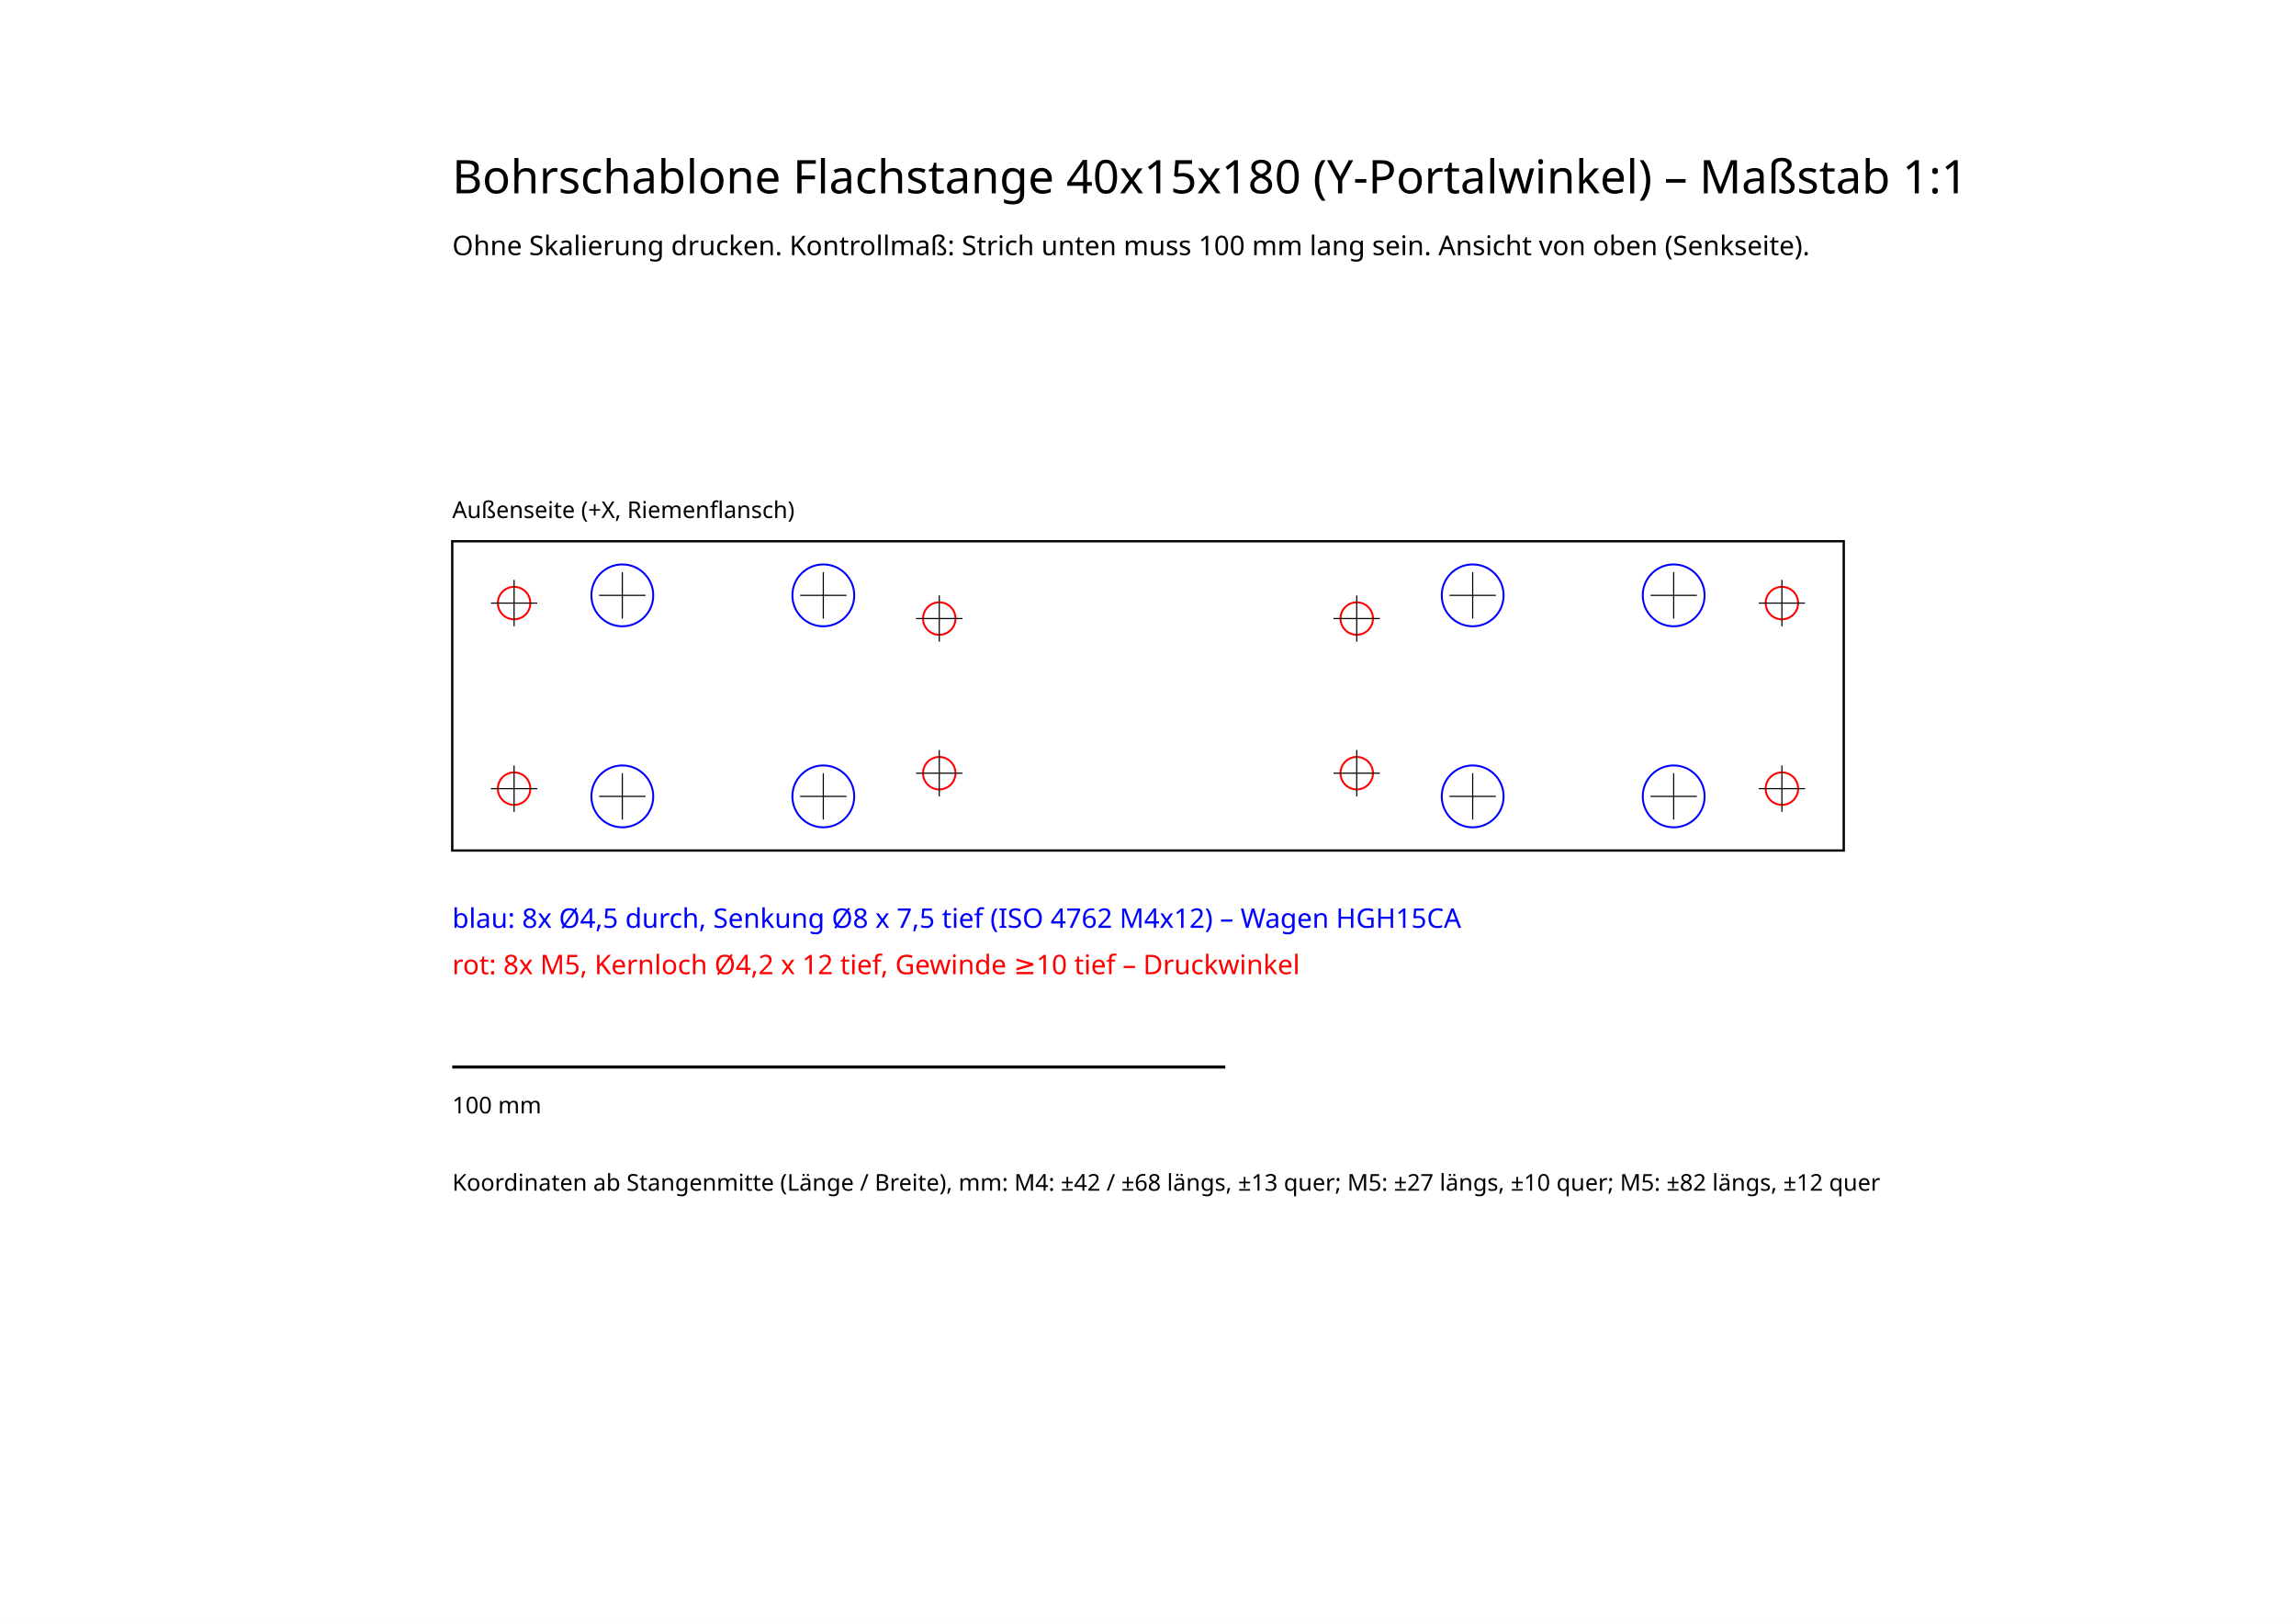
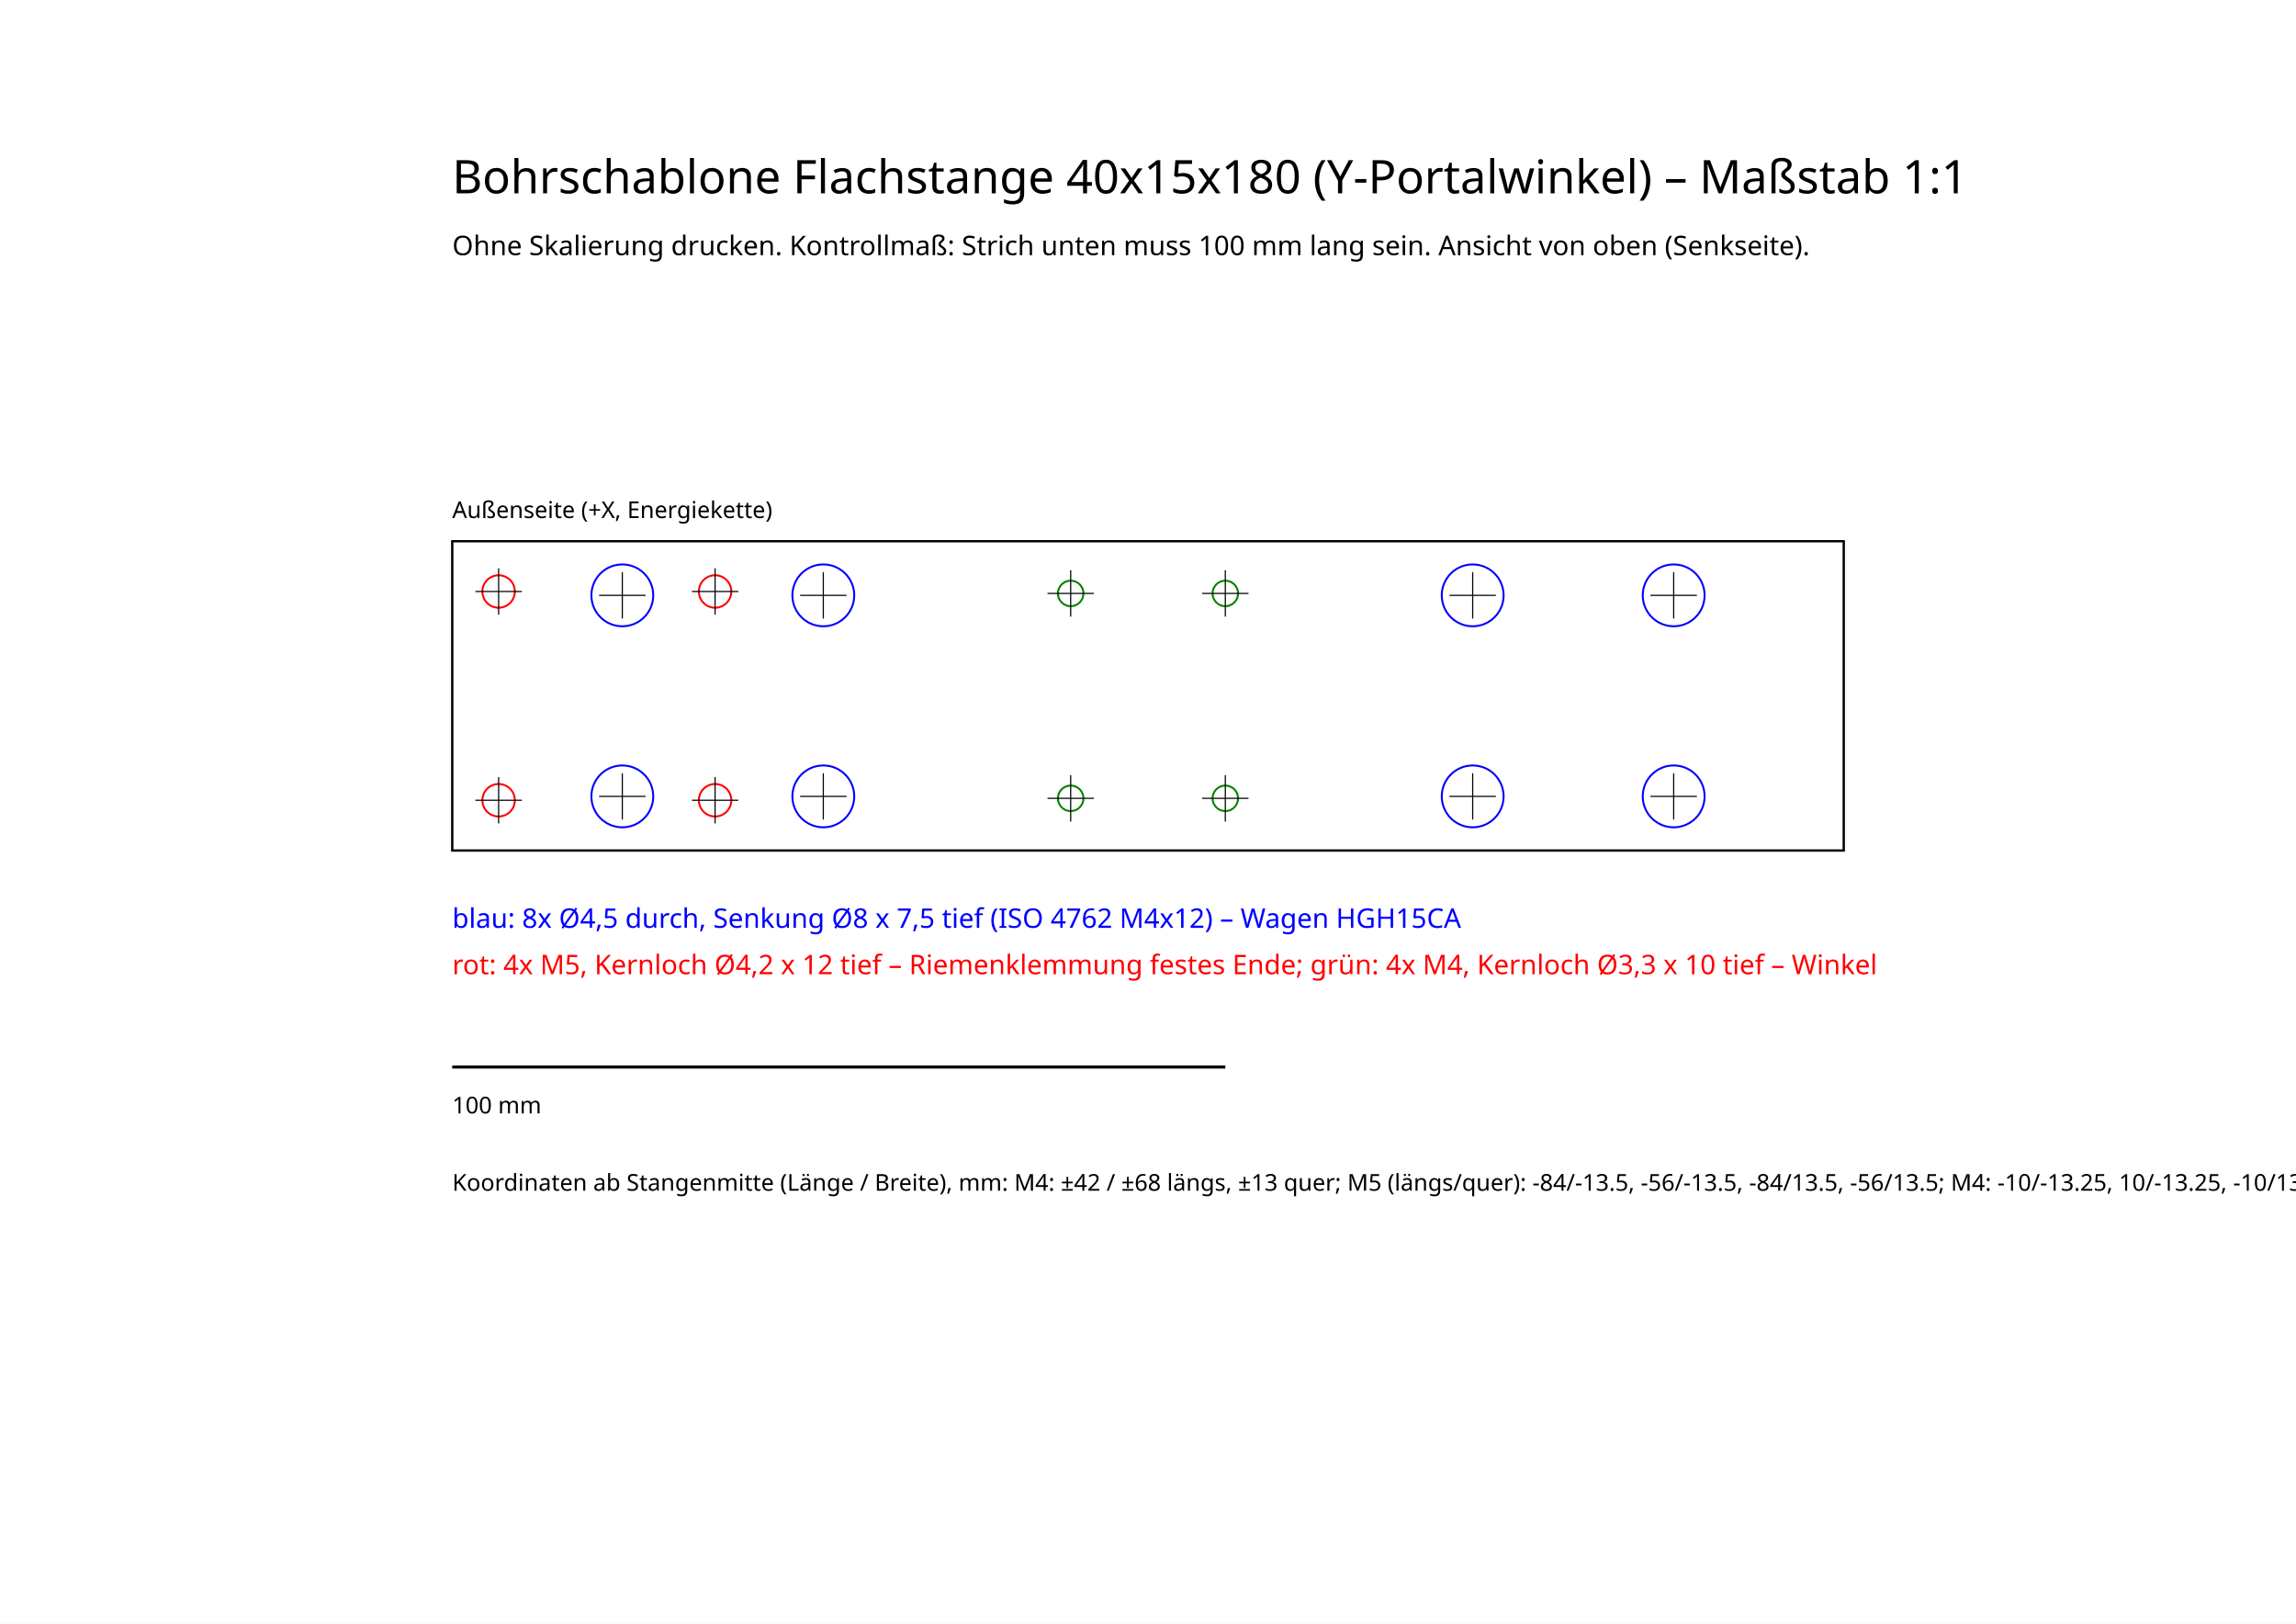
<svg xmlns="http://www.w3.org/2000/svg" width="297mm" height="210mm" viewBox="0 0 297 210" font-family="sans-serif">
  <rect width="297" height="210" fill="white" />
  <text x="58.5" y="25" font-size="6">Bohrschablone Flachstange 40x15x180 (Y-Portalwinkel) – Maßstab 1:1</text>
  <text x="58.5" y="33" font-size="3.5">Ohne Skalierung drucken. Kontrollmaß: Strich unten muss 100 mm lang sein. Ansicht von oben (Senkseite).</text>
  <rect x="58.5" y="70" width="180.0" height="40.0" fill="none" stroke="black" stroke-width="0.3" />
  <circle cx="80.50" cy="103.00" r="4.00" fill="none" stroke="blue" stroke-width="0.25" />
  <line x1="77.50" y1="103.00" x2="83.50" y2="103.00" stroke="black" stroke-width="0.15" />
  <line x1="80.50" y1="100.00" x2="80.50" y2="106.00" stroke="black" stroke-width="0.15" />
  <circle cx="106.50" cy="103.00" r="4.00" fill="none" stroke="blue" stroke-width="0.25" />
  <line x1="103.50" y1="103.00" x2="109.50" y2="103.00" stroke="black" stroke-width="0.15" />
  <line x1="106.50" y1="100.00" x2="106.50" y2="106.00" stroke="black" stroke-width="0.15" />
  <circle cx="80.50" cy="77.00" r="4.00" fill="none" stroke="blue" stroke-width="0.25" />
  <line x1="77.50" y1="77.00" x2="83.50" y2="77.00" stroke="black" stroke-width="0.15" />
  <line x1="80.50" y1="74.00" x2="80.50" y2="80.00" stroke="black" stroke-width="0.15" />
  <circle cx="106.50" cy="77.00" r="4.00" fill="none" stroke="blue" stroke-width="0.25" />
  <line x1="103.50" y1="77.00" x2="109.50" y2="77.00" stroke="black" stroke-width="0.15" />
  <line x1="106.50" y1="74.00" x2="106.50" y2="80.00" stroke="black" stroke-width="0.15" />
  <circle cx="190.50" cy="103.00" r="4.00" fill="none" stroke="blue" stroke-width="0.25" />
  <line x1="187.50" y1="103.00" x2="193.50" y2="103.00" stroke="black" stroke-width="0.15" />
  <line x1="190.50" y1="100.00" x2="190.50" y2="106.00" stroke="black" stroke-width="0.15" />
  <circle cx="216.50" cy="103.00" r="4.00" fill="none" stroke="blue" stroke-width="0.25" />
  <line x1="213.50" y1="103.00" x2="219.50" y2="103.00" stroke="black" stroke-width="0.15" />
  <line x1="216.50" y1="100.00" x2="216.50" y2="106.00" stroke="black" stroke-width="0.15" />
  <circle cx="190.50" cy="77.00" r="4.00" fill="none" stroke="blue" stroke-width="0.25" />
  <line x1="187.50" y1="77.00" x2="193.50" y2="77.00" stroke="black" stroke-width="0.15" />
  <line x1="190.50" y1="74.00" x2="190.50" y2="80.00" stroke="black" stroke-width="0.15" />
  <circle cx="216.50" cy="77.00" r="4.00" fill="none" stroke="blue" stroke-width="0.25" />
  <line x1="213.50" y1="77.00" x2="219.50" y2="77.00" stroke="black" stroke-width="0.15" />
  <line x1="216.50" y1="74.00" x2="216.50" y2="80.00" stroke="black" stroke-width="0.15" />
-   <circle cx="66.50" cy="102.00" r="2.10" fill="none" stroke="red" stroke-width="0.25" />
-   <line x1="63.50" y1="102.00" x2="69.50" y2="102.00" stroke="black" stroke-width="0.15" />
-   <line x1="66.50" y1="99.00" x2="66.50" y2="105.00" stroke="black" stroke-width="0.15" />
-   <circle cx="230.50" cy="102.00" r="2.10" fill="none" stroke="red" stroke-width="0.25" />
-   <line x1="227.50" y1="102.00" x2="233.50" y2="102.00" stroke="black" stroke-width="0.15" />
-   <line x1="230.50" y1="99.00" x2="230.50" y2="105.00" stroke="black" stroke-width="0.15" />
-   <circle cx="121.50" cy="100.00" r="2.10" fill="none" stroke="red" stroke-width="0.25" />
-   <line x1="118.50" y1="100.00" x2="124.50" y2="100.00" stroke="black" stroke-width="0.15" />
-   <line x1="121.50" y1="97.00" x2="121.50" y2="103.00" stroke="black" stroke-width="0.15" />
-   <circle cx="175.50" cy="100.00" r="2.10" fill="none" stroke="red" stroke-width="0.25" />
-   <line x1="172.50" y1="100.00" x2="178.50" y2="100.00" stroke="black" stroke-width="0.15" />
-   <line x1="175.50" y1="97.00" x2="175.50" y2="103.00" stroke="black" stroke-width="0.15" />
-   <circle cx="121.50" cy="80.00" r="2.10" fill="none" stroke="red" stroke-width="0.25" />
-   <line x1="118.50" y1="80.00" x2="124.50" y2="80.00" stroke="black" stroke-width="0.15" />
-   <line x1="121.50" y1="77.00" x2="121.50" y2="83.00" stroke="black" stroke-width="0.15" />
-   <circle cx="175.50" cy="80.00" r="2.10" fill="none" stroke="red" stroke-width="0.25" />
-   <line x1="172.50" y1="80.00" x2="178.50" y2="80.00" stroke="black" stroke-width="0.15" />
-   <line x1="175.50" y1="77.00" x2="175.50" y2="83.00" stroke="black" stroke-width="0.15" />
-   <circle cx="66.50" cy="78.00" r="2.10" fill="none" stroke="red" stroke-width="0.25" />
-   <line x1="63.50" y1="78.00" x2="69.50" y2="78.00" stroke="black" stroke-width="0.15" />
-   <line x1="66.50" y1="75.00" x2="66.50" y2="81.00" stroke="black" stroke-width="0.15" />
-   <circle cx="230.50" cy="78.00" r="2.10" fill="none" stroke="red" stroke-width="0.25" />
-   <line x1="227.50" y1="78.00" x2="233.50" y2="78.00" stroke="black" stroke-width="0.15" />
-   <line x1="230.50" y1="75.00" x2="230.50" y2="81.00" stroke="black" stroke-width="0.15" />
+   <circle cx="64.50" cy="103.50" r="2.10" fill="none" stroke="red" stroke-width="0.25" />
+   <line x1="61.50" y1="103.50" x2="67.50" y2="103.50" stroke="black" stroke-width="0.15" />
+   <line x1="64.50" y1="100.50" x2="64.50" y2="106.50" stroke="black" stroke-width="0.15" />
+   <circle cx="92.50" cy="103.50" r="2.10" fill="none" stroke="red" stroke-width="0.25" />
+   <line x1="89.50" y1="103.50" x2="95.50" y2="103.50" stroke="black" stroke-width="0.15" />
+   <line x1="92.50" y1="100.50" x2="92.50" y2="106.50" stroke="black" stroke-width="0.15" />
+   <circle cx="64.50" cy="76.50" r="2.10" fill="none" stroke="red" stroke-width="0.25" />
+   <line x1="61.50" y1="76.50" x2="67.50" y2="76.50" stroke="black" stroke-width="0.15" />
+   <line x1="64.50" y1="73.50" x2="64.50" y2="79.50" stroke="black" stroke-width="0.15" />
+   <circle cx="92.50" cy="76.50" r="2.10" fill="none" stroke="red" stroke-width="0.25" />
+   <line x1="89.50" y1="76.50" x2="95.50" y2="76.50" stroke="black" stroke-width="0.15" />
+   <line x1="92.50" y1="73.50" x2="92.50" y2="79.50" stroke="black" stroke-width="0.15" />
+   <circle cx="138.50" cy="103.25" r="1.65" fill="none" stroke="green" stroke-width="0.25" />
+   <line x1="135.50" y1="103.25" x2="141.50" y2="103.25" stroke="black" stroke-width="0.15" />
+   <line x1="138.50" y1="100.25" x2="138.50" y2="106.25" stroke="black" stroke-width="0.15" />
+   <circle cx="158.50" cy="103.25" r="1.65" fill="none" stroke="green" stroke-width="0.25" />
+   <line x1="155.50" y1="103.25" x2="161.50" y2="103.25" stroke="black" stroke-width="0.15" />
+   <line x1="158.50" y1="100.25" x2="158.50" y2="106.25" stroke="black" stroke-width="0.15" />
+   <circle cx="138.50" cy="76.75" r="1.65" fill="none" stroke="green" stroke-width="0.25" />
+   <line x1="135.50" y1="76.75" x2="141.50" y2="76.75" stroke="black" stroke-width="0.15" />
+   <line x1="138.50" y1="73.75" x2="138.50" y2="79.75" stroke="black" stroke-width="0.15" />
+   <circle cx="158.50" cy="76.75" r="1.65" fill="none" stroke="green" stroke-width="0.25" />
+   <line x1="155.50" y1="76.75" x2="161.50" y2="76.75" stroke="black" stroke-width="0.15" />
+   <line x1="158.50" y1="73.75" x2="158.50" y2="79.75" stroke="black" stroke-width="0.15" />
  <text x="58.5" y="120.0" font-size="3.5" fill="blue">blau: 8x Ø4,5 durch, Senkung Ø8 x 7,5 tief (ISO 4762 M4x12) – Wagen HGH15CA</text>
-   <text x="58.5" y="126.0" font-size="3.5" fill="red">rot: 8x M5, Kernloch Ø4,2 x 12 tief, Gewinde ≥10 tief – Druckwinkel</text>
-   <text x="58.5" y="67" font-size="3">Außenseite (+X, Riemenflansch)</text>
+   <text x="58.5" y="126.0" font-size="3.5" fill="red">rot: 4x M5, Kernloch Ø4,2 x 12 tief – Riemenklemmung festes Ende; grün: 4x M4, Kernloch Ø3,3 x 10 tief – Winkel</text>
+   <text x="58.5" y="67" font-size="3">Außenseite (+X, Energiekette)</text>
  <line x1="58.5" y1="138.0" x2="158.5" y2="138.0" stroke="black" stroke-width="0.4" />
  <text x="58.5" y="144.0" font-size="3">100 mm</text>
-   <text x="58.5" y="154.0" font-size="3">Koordinaten ab Stangenmitte (Länge / Breite), mm: M4: ±42 / ±68 längs, ±13 quer; M5: ±27 längs, ±10 quer; M5: ±82 längs, ±12 quer</text>
+   <text x="58.5" y="154.0" font-size="3">Koordinaten ab Stangenmitte (Länge / Breite), mm: M4: ±42 / ±68 längs, ±13 quer; M5 (längs/quer): -84/-13.5, -56/-13.5, -84/13.5, -56/13.5; M4: -10/-13.25, 10/-13.25, -10/13.25, 10/13.25</text>
</svg>
